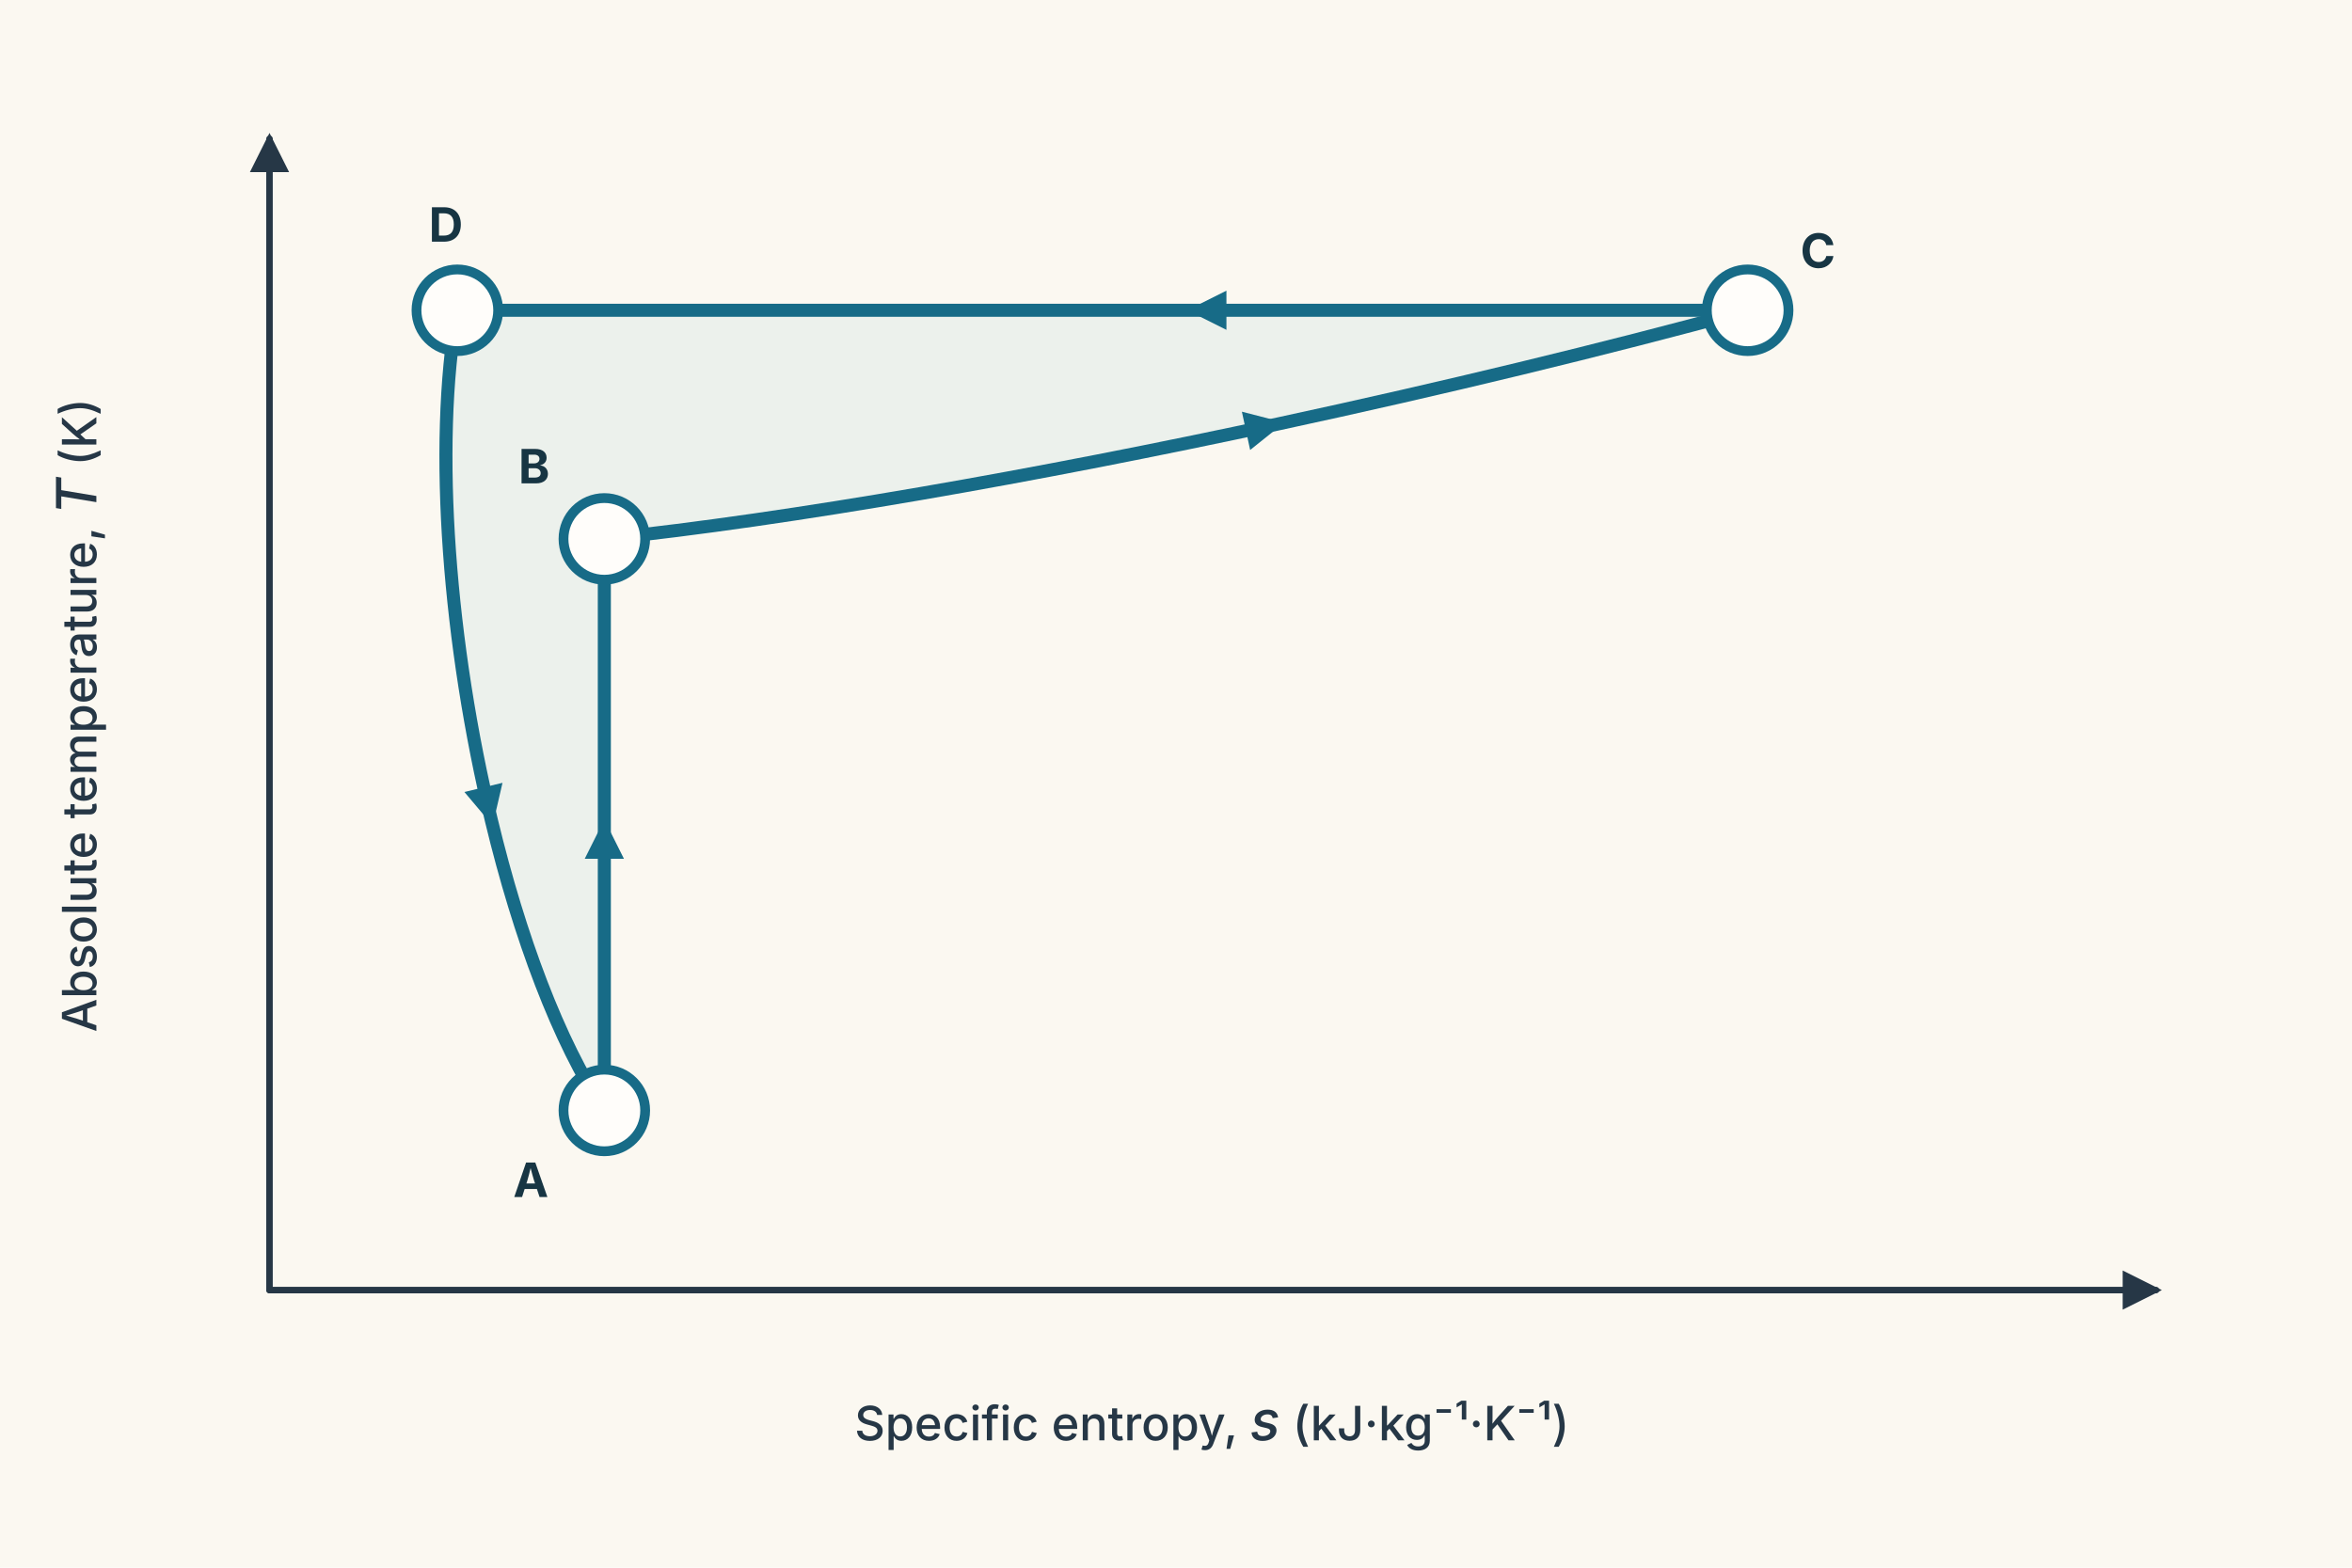
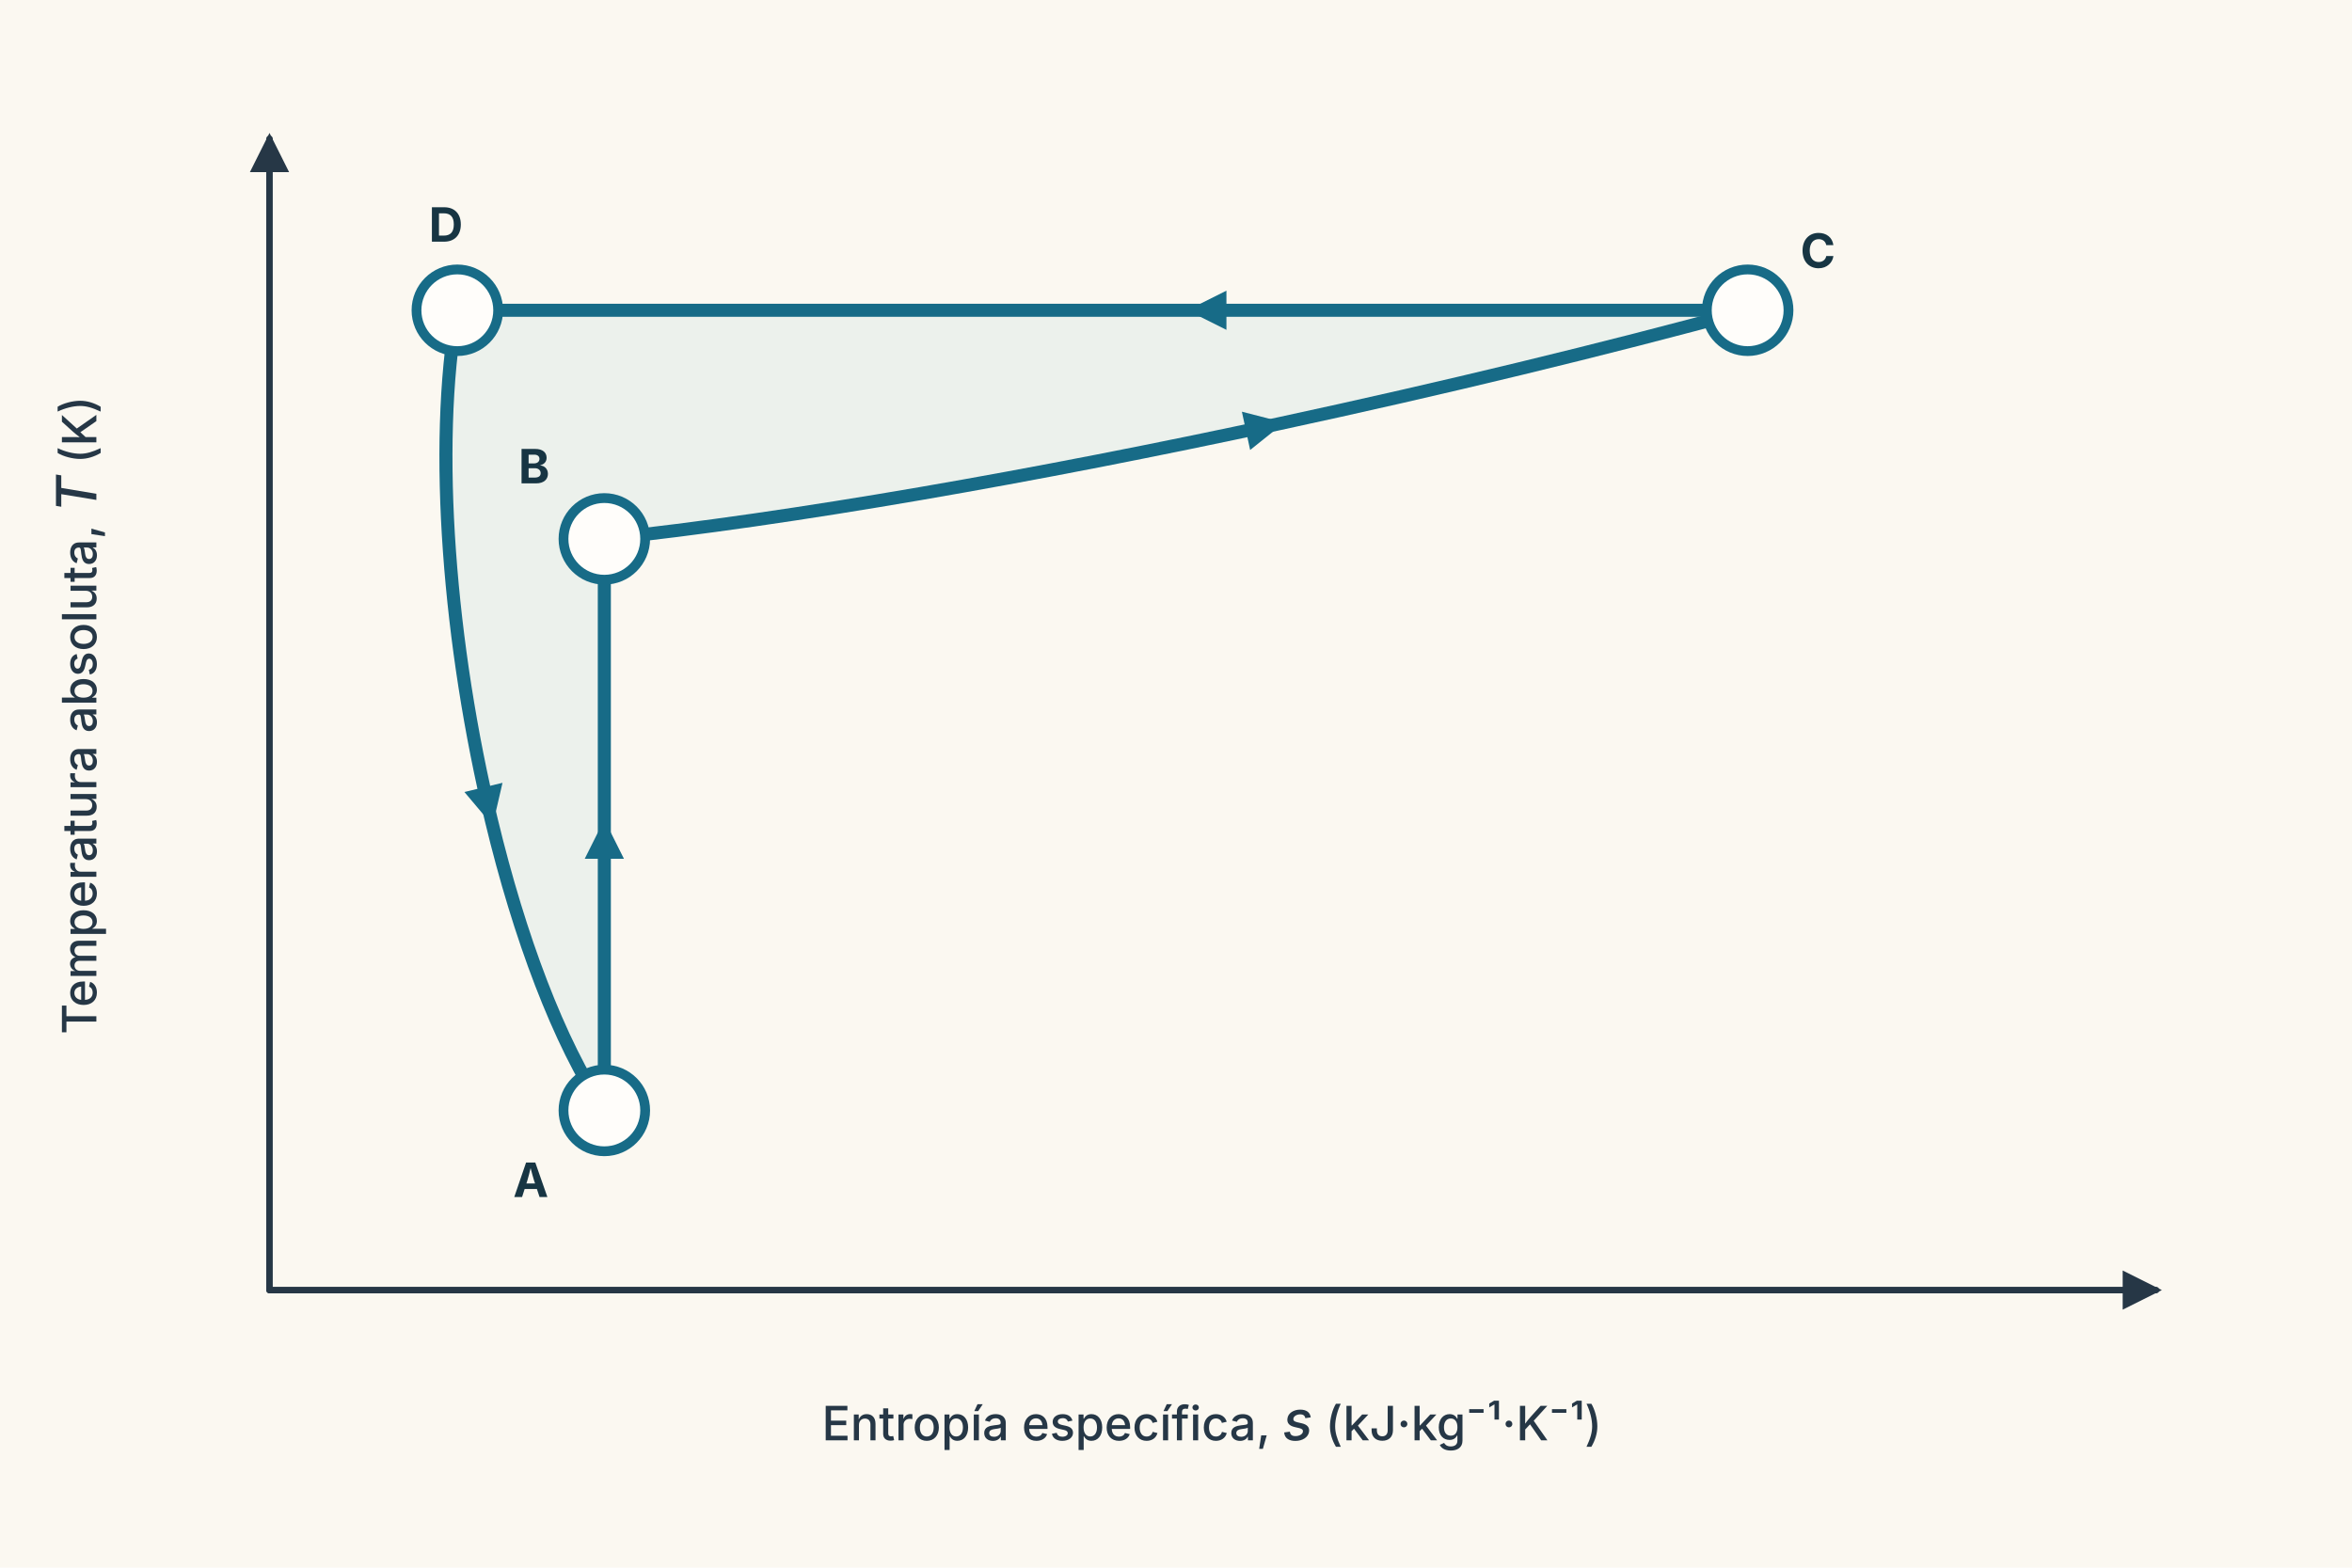
- <svg xmlns="http://www.w3.org/2000/svg" width="1440" height="960" viewBox="0 0 1440 960" role="img" aria-labelledby="diagram-title diagram-description" lang="en">
+ <svg xmlns="http://www.w3.org/2000/svg" width="1440" height="960" viewBox="0 0 1440 960" role="img" aria-labelledby="diagram-title diagram-description" lang="es">
  <defs>
    <marker id="axis-arrow" viewBox="0 0 10 10" refX="8.5" refY="5" markerUnits="userSpaceOnUse" markerWidth="24" markerHeight="24" orient="auto">
      <path d="M 0 0 L 10 5 L 0 10 Z" fill="#263746" />
    </marker>
    <marker id="process-arrow" viewBox="0 0 10 10" refX="8.7" refY="5" markerUnits="userSpaceOnUse" markerWidth="24" markerHeight="24" orient="auto">
      <path d="M 0 0 L 10 5 L 0 10 Z" fill="#176b87" />
    </marker>
    <style>
      .axis { fill: none; stroke: #263746; stroke-width: 4; stroke-linecap: round; }
      .axis-label { fill: #263746; font: 500 29px system-ui, -apple-system, BlinkMacSystemFont, "Segoe UI", sans-serif; }
      .axis-symbol { font-size: 34px; font-style: italic; }
      .cycle-fill { fill: #5fa8c3; fill-opacity: 0.09; stroke: none; }
      .process { fill: none; stroke: #176b87; stroke-width: 8; stroke-linecap: round; stroke-linejoin: round; }
      .process-with-arrow { marker-mid: url(#process-arrow); }
      .state circle { fill: #fffdfa; stroke: #176b87; stroke-width: 6; }
      .state text { fill: #173543; font: 700 29px system-ui, -apple-system, BlinkMacSystemFont, "Segoe UI", sans-serif; }
      .callout path { fill: none; stroke: #788891; stroke-width: 2.5; stroke-linecap: round; }
      .callout text, .area-note text { fill: #354c59; font: 650 24px system-ui, -apple-system, BlinkMacSystemFont, "Segoe UI", sans-serif; }
      .callout .annotation-detail, .area-note .annotation-detail { fill: #627680; font-size: 20px; font-weight: 450; }
      .area-note path { fill: none; stroke: #9cb6c1; stroke-width: 2.5; }
      .area-note rect { fill: #fffdfa; fill-opacity: 0.96; stroke: #9cb6c1; stroke-width: 2; }
    </style>
  </defs>
  <rect width="1440" height="960" fill="#fbf8f1" />
-   <g aria-label="Axes">
+   <g aria-label="Ejes">
    <path class="axis" d="M 165 790 L 1320 790" marker-end="url(#axis-arrow)" />
    <path class="axis" d="M 165 790 L 165 85" marker-end="url(#axis-arrow)" />
    <text class="axis-label" x="742" y="882" text-anchor="middle">
-       Specific entropy, <tspan class="axis-symbol">s</tspan> (kJ·kg⁻¹·K⁻¹)
+       Entropía específica, <tspan class="axis-symbol">s</tspan> (kJ·kg⁻¹·K⁻¹)
    </text>
    <text class="axis-label" x="59" y="438" text-anchor="middle" transform="rotate(-90 59 438)">
-       Absolute temperature, <tspan class="axis-symbol">T</tspan> (K)
+       Temperatura absoluta, <tspan class="axis-symbol">T</tspan> (K)
    </text>
  </g>
-   <g aria-label="Closed process path">
+   <g aria-label="Trayectoria cerrada del proceso">
    <path class="cycle-fill" d="M 370 680 L 370 330 C 560 310 850 250 1070 190 L 280 190 C 255 330 300 575 370 680 Z" />
    <path class="process process-with-arrow" d="M 370 680 L 370 505 L 370 330" />
    <path class="process process-with-arrow" d="M 370 330 C 484 318 634 291.6 783.28 259.44 C 882.8 238 982 214 1070 190" />
    <path class="process process-with-arrow" d="M 1070 190 L 730 190 L 280 190" />
    <path class="process process-with-arrow" d="M 280 190 C 265 274 275.2 395.8 300.88 502.48 C 318 573.6 342 638 370 680" />
  </g>
-   <g aria-label="States">
+   <g aria-label="Estados">
    <g class="state" transform="translate(370 680)">
      <circle r="25" />
      <text x="-45" y="53" text-anchor="middle">A</text>
    </g>
    <g class="state" transform="translate(370 330)">
      <circle r="25" />
      <text x="-43" y="-34" text-anchor="middle">B</text>
    </g>
    <g class="state" transform="translate(1070 190)">
      <circle r="25" />
      <text x="43" y="-26" text-anchor="middle">C</text>
    </g>
    <g class="state" transform="translate(280 190)">
      <circle r="25" />
      <text x="-7" y="-42" text-anchor="middle">D</text>
    </g>
  </g>
</svg>
